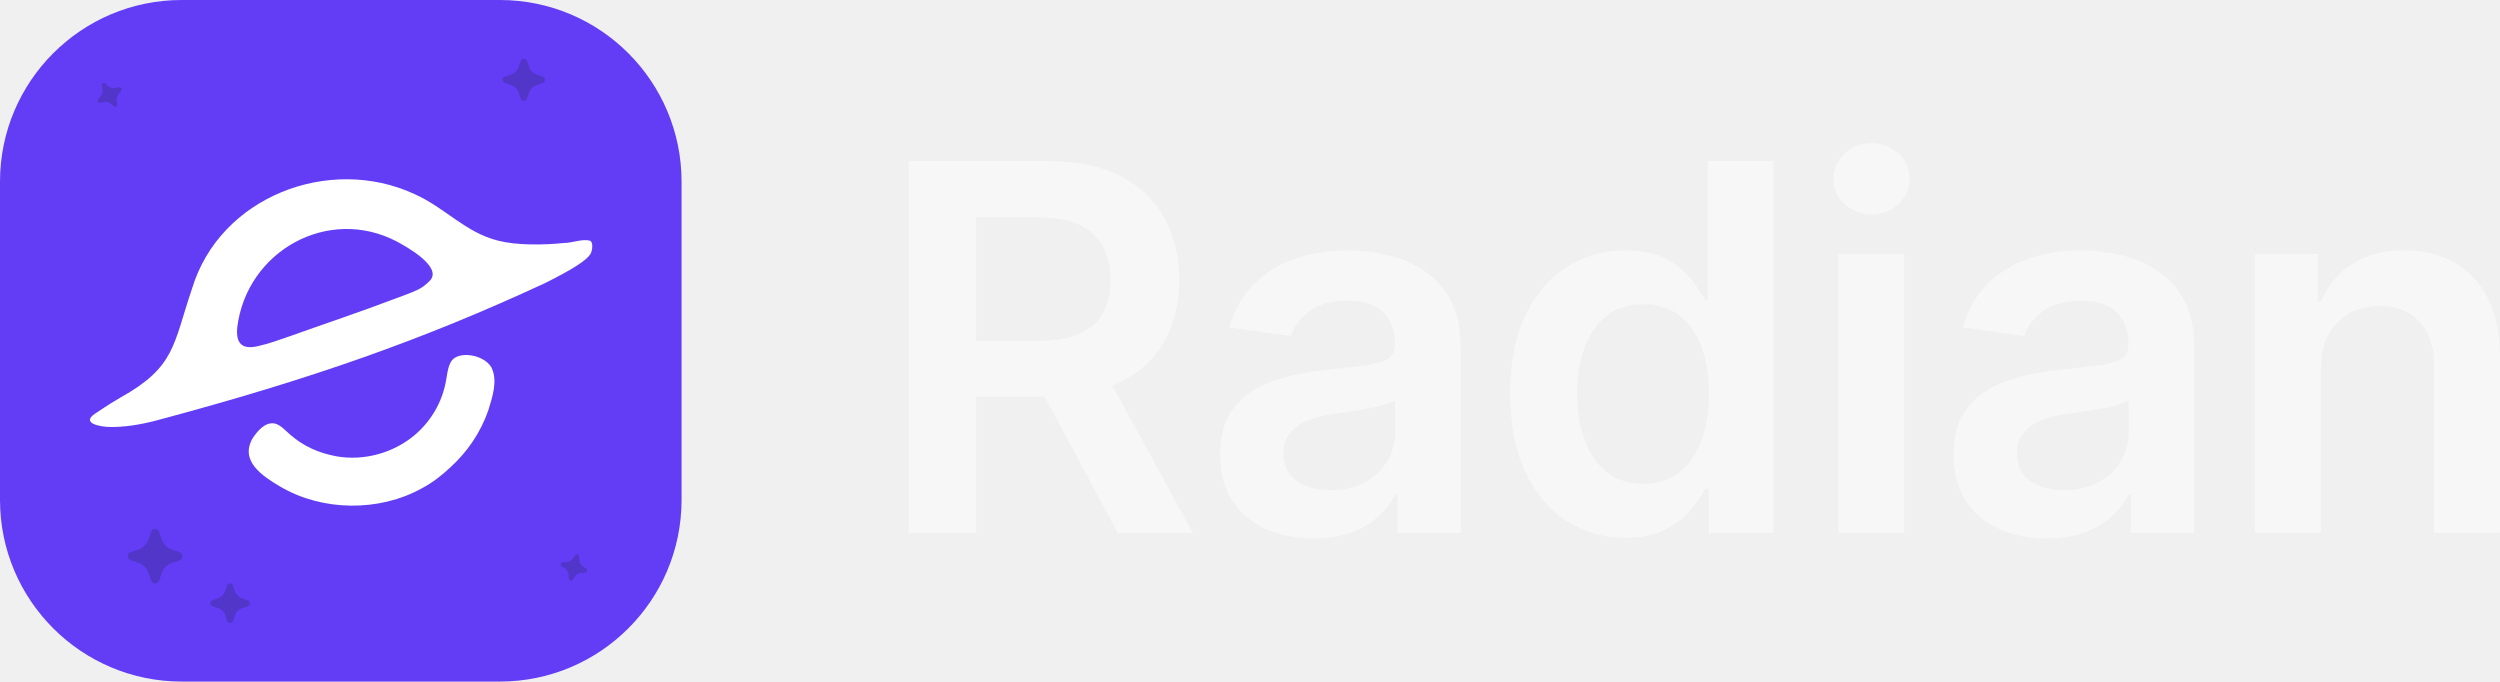
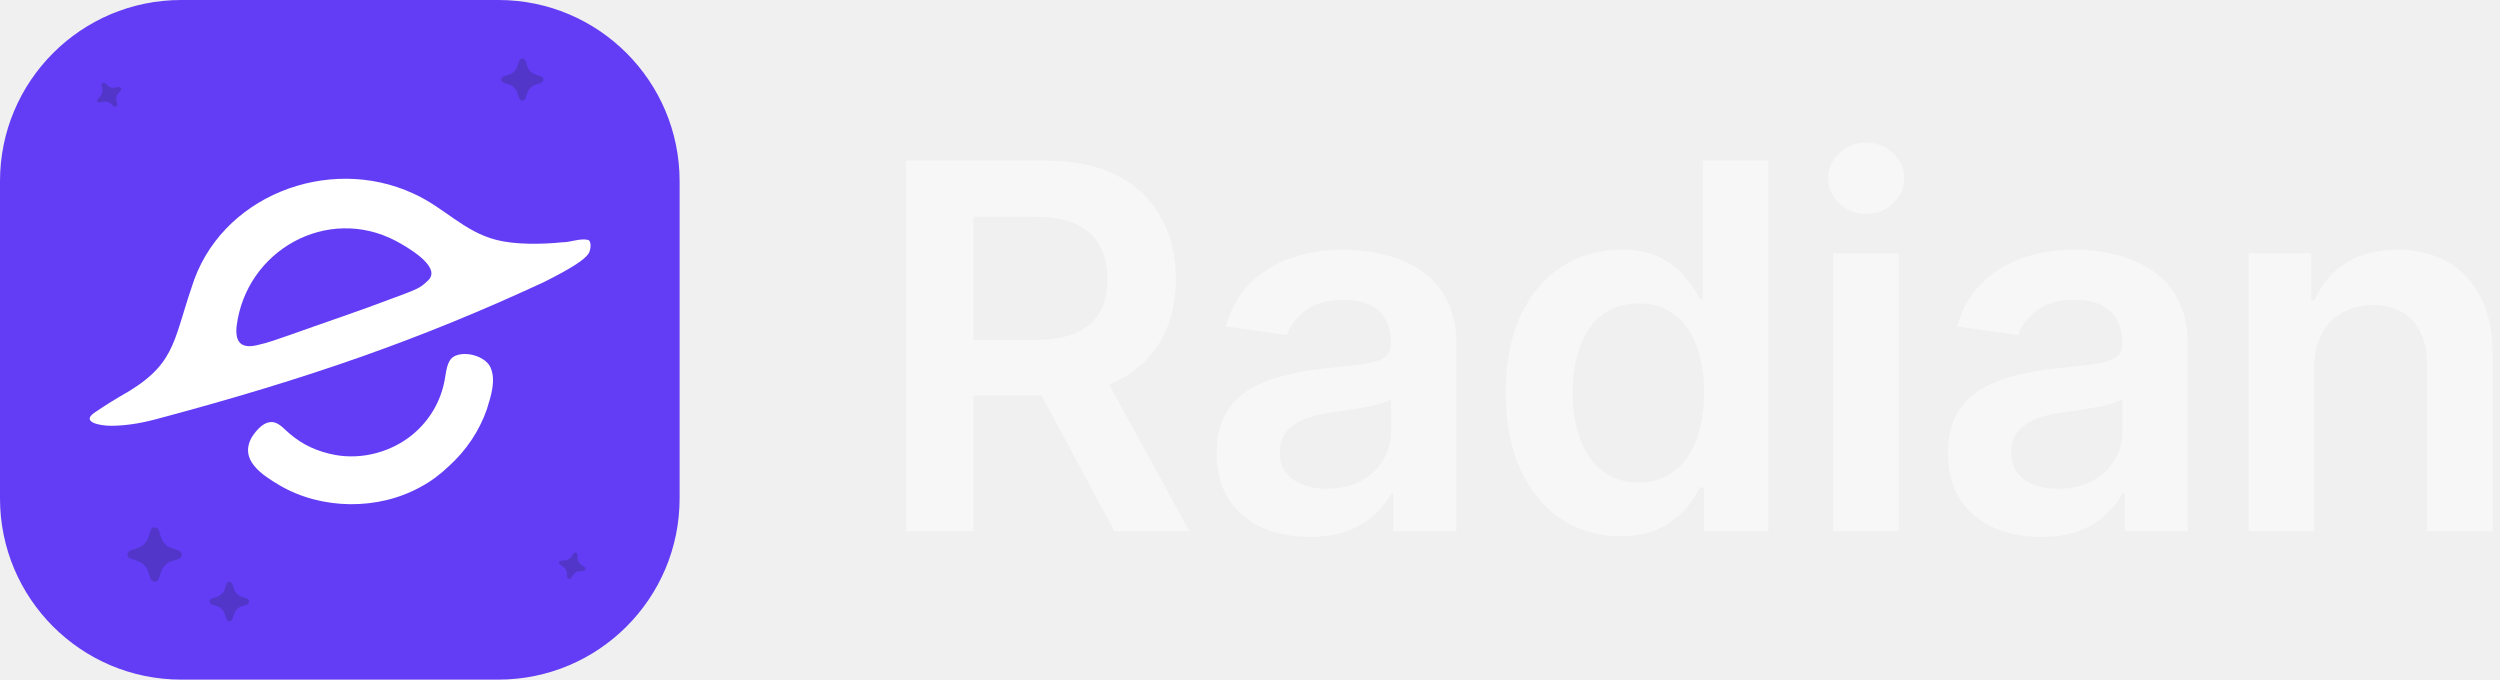
- <svg xmlns="http://www.w3.org/2000/svg" width="1834" height="500" viewBox="0 0 1834 500" fill="none">
-   <path d="M366.667 0H133.333C59.695 0 0 59.695 0 133.333V366.667C0 440.305 59.695 500 133.333 500H366.667C440.305 500 500 440.305 500 366.667V133.333C500 59.695 440.305 0 366.667 0Z" fill="url(#paint0_linear_15015_2800)" />
-   <path d="M360.65 269.85C365.233 279.416 361.2 291.333 358.233 301C352.6 317.2 342.95 331.45 330.3 342.916C324.033 348.833 317.333 354.016 309.65 358.116C278.3 375.616 236.583 375.183 205.65 357.016C192.883 349.433 175.533 338.383 185.383 321.433C189.05 315.966 194.317 309.783 200.95 310.583C205.567 311.216 209.5 316.083 213.2 319.133C222.783 327.366 233.517 332.25 246.8 334.75C266.85 338.316 288.333 332.383 303.917 319.416C316.217 309.05 324.483 295 327.267 278.95C328.267 273.433 328.867 265.6 333.517 262.55C341.2 257.733 356.233 261.583 360.583 269.716L360.633 269.816L360.65 269.85Z" fill="white" />
-   <path d="M432.467 176.466C435.45 177.133 434.683 183.9 433.067 186.483C430.233 190.966 420.6 197.3 400.05 207.583C310.183 249.3 228.017 278.2 115.033 308.366C100.433 312.266 89.583 313.25 81.5 313.25C73.417 313.25 59.233 310.5 69.7 303.466C80.167 296.433 84.9 293.666 88.233 291.716C128.817 269.133 126.883 252.95 140.933 211.566C161.35 144.366 241.45 113.416 304.033 142.35C326.767 152.5 341.15 170.483 365.567 176.6C379.35 180.083 399.117 179.783 413.583 178.266C419.333 178.333 426.75 175.183 432.45 176.466H432.467ZM212.217 246.8C237.217 237.85 266.7 227.966 287.583 219.933C294.033 217.433 300.05 215.566 306.717 212.433C309.65 211.033 312.417 208.9 315.417 205.866C324.75 195.833 298.65 181.216 291.15 177.2C240.65 150.733 181.05 184.25 174.083 239.933C172.85 251.666 177.3 256.583 188.833 254.016C196.833 252.3 205.033 249.283 212.067 246.833L212.2 246.783L212.217 246.8Z" fill="white" />
-   <path d="M133.75 408.183C133.75 408.833 133.55 409.467 133.167 410C132.783 410.533 132.233 410.933 131.617 411.15L126.1 412.967C124.367 413.55 122.8 414.517 121.5 415.817C120.217 417.117 119.233 418.683 118.667 420.417L116.75 425.9C116.533 426.517 116.133 427.05 115.6 427.417C115.2 427.7 114.733 427.9 114.25 427.967C113.767 428.033 113.267 428 112.8 427.85C112.333 427.7 111.917 427.433 111.567 427.083C111.217 426.733 110.967 426.3 110.817 425.833L108.967 420.317C108.367 418.583 107.367 417.017 106.033 415.75C104.75 414.433 103.167 413.417 101.417 412.817L95.9 410.967C95.283 410.767 94.733 410.383 94.35 409.85C93.967 409.317 93.767 408.667 93.767 408.017C93.767 407.367 93.967 406.717 94.35 406.183C94.733 405.633 95.3 405.233 95.933 405.033L101.417 403.183C103.183 402.583 104.783 401.583 106.083 400.25C107.4 398.95 108.417 397.367 109.017 395.617L110.833 390.183C111 389.567 111.383 389.017 111.883 388.633C112.4 388.217 113.033 388 113.7 387.983C114.35 387.983 115 388.15 115.55 388.517C116.1 388.867 116.533 389.4 116.75 390.017L118.6 395.617C119.2 397.367 120.217 398.95 121.533 400.25C122.833 401.583 124.417 402.583 126.167 403.183L131.65 405.117C132.267 405.317 132.8 405.7 133.183 406.233C133.567 406.8 133.75 407.483 133.717 408.167L133.75 408.183Z" fill="#18191B" fill-opacity="0.2" />
-   <path d="M183.25 442.633C183.25 443.1 183.1 443.567 182.817 443.95C182.533 444.333 182.133 444.633 181.683 444.783L177.683 446.1C176.433 446.517 175.283 447.233 174.35 448.167C173.417 449.1 172.717 450.25 172.3 451.5L170.917 455.483C170.75 455.933 170.467 456.317 170.083 456.583C169.8 456.783 169.45 456.933 169.1 456.983C168.75 457.033 168.383 457 168.05 456.9C167.717 456.783 167.4 456.6 167.15 456.35C166.9 456.1 166.717 455.783 166.6 455.45L165.267 451.45C164.833 450.183 164.1 449.05 163.133 448.133C162.2 447.167 161.05 446.45 159.783 446L155.783 444.667C155.333 444.533 154.933 444.233 154.65 443.867C154.367 443.483 154.233 443.017 154.233 442.533C154.233 442.05 154.383 441.6 154.65 441.2C154.933 440.8 155.333 440.517 155.8 440.367L159.783 439.033C161.067 438.6 162.217 437.883 163.167 436.9C164.133 435.967 164.85 434.817 165.3 433.55L166.617 429.617C166.733 429.167 167.017 428.767 167.383 428.483C167.767 428.183 168.217 428.017 168.7 428.017C169.183 428.017 169.65 428.133 170.05 428.4C170.45 428.65 170.767 429.033 170.917 429.483L172.267 433.55C172.7 434.817 173.433 435.967 174.4 436.9C175.333 437.867 176.483 438.6 177.767 439.033L181.75 440.433C182.2 440.567 182.583 440.85 182.85 441.233C183.133 441.65 183.267 442.133 183.233 442.633H183.25Z" fill="#18191B" fill-opacity="0.2" />
-   <path d="M399.75 58.633C399.75 59.133 399.583 59.633 399.3 60.05C399 60.466 398.583 60.766 398.1 60.933L393.817 62.35C392.467 62.8 391.25 63.55 390.25 64.55C389.25 65.55 388.5 66.766 388.05 68.116L386.567 72.366C386.4 72.833 386.083 73.25 385.683 73.55C385.367 73.766 385.017 73.916 384.633 73.983C384.25 74.033 383.867 74.016 383.517 73.883C383.15 73.766 382.833 73.566 382.55 73.283C382.283 73.016 382.083 72.683 381.967 72.316L380.533 68.05C380.067 66.7 379.283 65.483 378.25 64.5C377.25 63.483 376.033 62.7 374.683 62.233L370.4 60.8C369.917 60.65 369.5 60.35 369.2 59.933C368.9 59.516 368.75 59.016 368.75 58.516C368.75 58.016 368.917 57.516 369.2 57.1C369.5 56.683 369.933 56.366 370.433 56.216L374.683 54.783C376.05 54.316 377.3 53.55 378.3 52.516C379.317 51.516 380.1 50.283 380.567 48.933L381.983 44.733C382.117 44.25 382.4 43.833 382.8 43.533C383.2 43.216 383.7 43.033 384.217 43.033C384.733 43.033 385.233 43.166 385.65 43.45C386.083 43.716 386.417 44.133 386.583 44.616L388.017 48.95C388.483 50.3 389.267 51.533 390.3 52.533C391.3 53.566 392.533 54.35 393.9 54.8L398.15 56.3C398.633 56.45 399.05 56.75 399.333 57.166C399.633 57.616 399.767 58.133 399.75 58.666V58.633Z" fill="#18191B" fill-opacity="0.2" />
-   <path d="M430.633 418.917C430.55 419.234 430.367 419.517 430.117 419.717C429.867 419.917 429.55 420.05 429.217 420.067L426.317 420.234C425.4 420.284 424.517 420.55 423.733 421.017C422.95 421.467 422.267 422.1 421.767 422.867L420.133 425.267C419.95 425.534 419.683 425.734 419.383 425.85C419.15 425.934 418.9 425.967 418.667 425.934C418.417 425.9 418.183 425.817 417.983 425.684C417.783 425.55 417.6 425.367 417.483 425.15C417.367 424.934 417.3 424.7 417.283 424.45L417.1 421.55C417.033 420.634 416.75 419.75 416.267 418.967C415.817 418.167 415.183 417.484 414.417 416.95L411.983 415.35C411.717 415.167 411.5 414.917 411.383 414.617C411.267 414.317 411.25 413.967 411.333 413.65C411.417 413.334 411.6 413.05 411.85 412.834C412.117 412.617 412.433 412.5 412.767 412.484L415.65 412.3C416.583 412.25 417.483 411.967 418.283 411.484C419.083 411.034 419.783 410.4 420.3 409.634L421.883 407.25C422.05 406.967 422.3 406.75 422.6 406.634C422.9 406.5 423.25 406.467 423.567 406.567C423.883 406.65 424.167 406.817 424.383 407.067C424.6 407.317 424.75 407.617 424.767 407.95L424.933 410.9C425 411.817 425.283 412.717 425.75 413.517C426.2 414.334 426.833 415.017 427.617 415.534L430.017 417.184C430.283 417.35 430.5 417.617 430.617 417.917C430.733 418.234 430.733 418.6 430.617 418.917H430.633Z" fill="#18191B" fill-opacity="0.2" />
-   <path d="M89.117 64.733C89.283 65.016 89.35 65.35 89.317 65.666C89.283 66 89.15 66.3 88.933 66.55L87 68.716C86.4 69.4 85.95 70.216 85.717 71.1C85.483 71.983 85.45 72.9 85.633 73.8L86.183 76.65C86.25 76.966 86.2 77.3 86.067 77.6C85.967 77.817 85.817 78.016 85.617 78.166C85.417 78.317 85.2 78.433 84.95 78.483C84.717 78.533 84.467 78.533 84.217 78.466C83.983 78.4 83.767 78.283 83.583 78.117L81.4 76.2C80.7 75.6 79.883 75.166 78.983 74.95C78.1 74.7 77.167 74.666 76.25 74.833L73.4 75.416C73.083 75.483 72.75 75.45 72.45 75.317C72.15 75.183 71.9 74.95 71.733 74.666C71.567 74.383 71.5 74.05 71.533 73.733C71.567 73.4 71.7 73.083 71.933 72.85L73.85 70.683C74.467 69.983 74.9 69.15 75.133 68.25C75.383 67.35 75.417 66.416 75.25 65.516L74.683 62.717C74.6 62.4 74.633 62.083 74.75 61.783C74.867 61.483 75.083 61.217 75.383 61.05C75.667 60.883 75.983 60.8 76.317 60.816C76.65 60.816 76.967 60.95 77.217 61.166L79.417 63.133C80.117 63.733 80.95 64.166 81.85 64.4C82.75 64.65 83.683 64.683 84.583 64.516L87.45 63.983C87.767 63.916 88.1 63.95 88.383 64.083C88.7 64.233 88.95 64.483 89.1 64.783L89.117 64.733Z" fill="#18191B" fill-opacity="0.2" />
-   <path d="M1702.54 271.04V390.891H1654.33V186.346H1700.41V221.102H1702.8C1707.51 209.65 1715.01 200.55 1725.31 193.803C1735.7 187.056 1748.52 183.682 1763.79 183.682C1777.91 183.682 1790.21 186.701 1800.68 192.738C1811.25 198.775 1819.41 207.519 1825.18 218.972C1831.04 230.424 1833.93 244.318 1833.84 260.653V390.891H1785.63V268.111C1785.63 254.439 1782.08 243.741 1774.98 236.017C1767.97 228.294 1758.25 224.432 1745.82 224.432C1737.38 224.432 1729.88 226.296 1723.31 230.025C1716.83 233.665 1711.73 238.947 1708 245.872C1704.36 252.796 1702.54 261.186 1702.54 271.04Z" fill="#F7F7F8" />
-   <path d="M1501.61 395.019C1488.65 395.019 1476.97 392.711 1466.59 388.095C1456.29 383.389 1448.12 376.465 1442.08 367.321C1436.13 358.176 1433.16 346.901 1433.16 333.496C1433.16 321.955 1435.29 312.411 1439.55 304.865C1443.81 297.319 1449.63 291.282 1457 286.754C1464.37 282.226 1472.67 278.808 1481.9 276.5C1491.22 274.103 1500.85 272.372 1510.8 271.307C1522.78 270.064 1532.5 268.954 1539.96 267.977C1547.42 266.912 1552.83 265.314 1556.21 263.183C1559.67 260.964 1561.4 257.546 1561.4 252.93V252.131C1561.4 242.099 1558.43 234.33 1552.48 228.826C1546.53 223.322 1537.96 220.57 1526.78 220.57C1514.97 220.57 1505.6 223.144 1498.68 228.294C1491.84 233.443 1487.23 239.524 1484.83 246.537L1439.82 240.145C1443.37 227.716 1449.23 217.329 1457.4 208.984C1465.56 200.55 1475.55 194.247 1487.36 190.074C1499.17 185.813 1512.22 183.682 1526.51 183.682C1536.37 183.682 1546.18 184.836 1555.94 187.145C1565.71 189.453 1574.63 193.27 1582.71 198.597C1590.79 203.835 1597.27 210.982 1602.15 220.037C1607.12 229.093 1609.61 240.412 1609.61 253.995V390.891H1563.27V362.793H1561.67C1558.74 368.475 1554.61 373.801 1549.28 378.773C1544.04 383.656 1537.43 387.606 1529.44 390.625C1521.54 393.555 1512.26 395.019 1501.61 395.019ZM1514.13 359.597C1523.8 359.597 1532.19 357.688 1539.3 353.871C1546.4 349.964 1551.86 344.815 1555.67 338.423C1559.58 332.031 1561.53 325.062 1561.53 317.516V293.412C1560.02 294.655 1557.45 295.809 1553.81 296.875C1550.26 297.94 1546.26 298.872 1541.83 299.671C1537.39 300.47 1532.99 301.181 1528.64 301.802C1524.29 302.423 1520.52 302.956 1517.32 303.4C1510.13 304.377 1503.7 305.975 1498.01 308.194C1492.33 310.414 1487.85 313.521 1484.56 317.516C1481.28 321.422 1479.64 326.482 1479.64 332.697C1479.64 341.575 1482.88 348.278 1489.36 352.805C1495.84 357.333 1504.09 359.597 1514.13 359.597Z" fill="#F7F7F8" />
-   <path d="M1348.72 390.891V186.346H1396.93V390.891H1348.72ZM1372.96 157.315C1365.32 157.315 1358.75 154.785 1353.25 149.725C1347.74 144.576 1344.99 138.406 1344.99 131.214C1344.99 123.935 1347.74 117.765 1353.25 112.704C1358.75 107.555 1365.32 104.98 1372.96 104.98C1380.68 104.98 1387.25 107.555 1392.67 112.704C1398.17 117.765 1400.92 123.935 1400.92 131.214C1400.92 138.406 1398.17 144.576 1392.67 149.725C1387.25 154.785 1380.68 157.315 1372.96 157.315Z" fill="#F7F7F8" />
-   <path d="M1192.17 394.487C1176.1 394.487 1161.72 390.359 1149.02 382.102C1136.33 373.846 1126.3 361.861 1118.93 346.147C1111.56 330.433 1107.88 311.346 1107.88 288.885C1107.88 266.158 1111.6 246.982 1119.06 231.357C1126.61 215.643 1136.77 203.791 1149.56 195.801C1162.34 187.722 1176.59 183.683 1192.3 183.683C1204.29 183.683 1214.14 185.724 1221.87 189.808C1229.59 193.803 1235.72 198.642 1240.24 204.324C1244.77 209.917 1248.28 215.199 1250.76 220.17H1252.76V118.164H1301.1V390.891H1253.69V358.665H1250.76C1248.28 363.636 1244.68 368.919 1239.98 374.512C1235.27 380.016 1229.06 384.721 1221.33 388.627C1213.61 392.534 1203.89 394.487 1192.17 394.487ZM1205.62 354.936C1215.83 354.936 1224.53 352.184 1231.72 346.68C1238.91 341.087 1244.37 333.319 1248.1 323.375C1251.83 313.432 1253.69 301.847 1253.69 288.619C1253.69 275.391 1251.83 263.894 1248.1 254.128C1244.46 244.363 1239.05 236.772 1231.85 231.357C1224.75 225.941 1216.01 223.233 1205.62 223.233C1194.88 223.233 1185.91 226.03 1178.72 231.623C1171.53 237.216 1166.11 244.94 1162.47 254.794C1158.83 264.648 1157.01 275.923 1157.01 288.619C1157.01 301.403 1158.83 312.811 1162.47 322.843C1166.2 332.786 1171.66 340.643 1178.85 346.413C1186.13 352.095 1195.06 354.936 1205.62 354.936Z" fill="#F7F7F8" />
-   <path d="M963.542 395.019C950.581 395.019 938.906 392.711 928.519 388.095C918.221 383.389 910.053 376.465 904.016 367.321C898.068 358.176 895.094 346.901 895.094 333.496C895.094 321.955 897.225 312.411 901.486 304.865C905.748 297.319 911.563 291.282 918.931 286.754C926.3 282.226 934.601 278.808 943.834 276.5C953.155 274.103 962.788 272.372 972.731 271.307C984.716 270.064 994.437 268.954 1001.89 267.977C1009.35 266.912 1014.77 265.314 1018.14 263.183C1021.6 260.964 1023.33 257.546 1023.33 252.93V252.131C1023.33 242.099 1020.36 234.33 1014.41 228.826C1008.46 223.322 999.897 220.57 988.711 220.57C976.904 220.57 967.537 223.144 960.613 228.294C953.777 233.443 949.16 239.524 946.763 246.537L901.753 240.145C905.304 227.716 911.163 217.329 919.331 208.984C927.498 200.55 937.486 194.247 949.293 190.074C961.101 185.813 974.151 183.682 988.445 183.682C998.299 183.682 1008.11 184.836 1017.87 187.145C1027.64 189.453 1036.56 193.27 1044.64 198.597C1052.72 203.835 1059.2 210.982 1064.08 220.037C1069.06 229.093 1071.54 240.412 1071.54 253.995V390.891H1025.2V362.793H1023.6C1020.67 368.475 1016.54 373.801 1011.22 378.773C1005.98 383.656 999.364 387.606 991.374 390.625C983.473 393.555 974.196 395.019 963.542 395.019ZM976.06 359.597C985.737 359.597 994.127 357.688 1001.23 353.871C1008.33 349.964 1013.79 344.815 1017.61 338.423C1021.51 332.031 1023.47 325.062 1023.47 317.516V293.412C1021.96 294.655 1019.38 295.809 1015.74 296.875C1012.19 297.94 1008.2 298.872 1003.76 299.671C999.32 300.47 994.926 301.181 990.575 301.802C986.225 302.423 982.452 302.956 979.256 303.4C972.065 304.377 965.629 305.975 959.947 308.194C954.265 310.414 949.782 313.521 946.497 317.516C943.212 321.422 941.57 326.482 941.57 332.697C941.57 341.575 944.81 348.278 951.291 352.805C957.772 357.333 966.028 359.597 976.06 359.597Z" fill="#F7F7F8" />
-   <path d="M666.667 390.891V118.164H768.939C789.891 118.164 807.469 121.804 821.674 129.084C835.967 136.364 846.754 146.573 854.033 159.712C861.402 172.763 865.086 187.988 865.086 205.389C865.086 222.878 861.358 238.059 853.9 250.932C846.532 263.716 835.656 273.615 821.274 280.629C806.892 287.553 789.225 291.016 768.273 291.016H695.431V250H761.615C773.866 250 783.898 248.313 791.711 244.94C799.523 241.477 805.294 236.461 809.023 229.892C812.84 223.233 814.749 215.066 814.749 205.389C814.749 195.712 812.84 187.456 809.023 180.62C805.205 173.695 799.39 168.457 791.578 164.906C783.765 161.266 773.689 159.446 761.349 159.446H716.072V390.891H666.667ZM807.558 267.312L875.074 390.891H819.942L753.625 267.312H807.558Z" fill="#F7F7F8" />
+ <svg xmlns="http://www.w3.org/2000/svg" width="103" height="28" viewBox="0 0 103 28" fill="none">
+   <path d="M20.533 0H7.467C3.343 0 0 3.343 0 7.467V20.533C0 24.657 3.343 28 7.467 28H20.533C24.657 28 28 24.657 28 20.533V7.467C28 3.343 24.657 0 20.533 0Z" fill="url(#paint0_linear_19235_8729)" />
+   <path d="M20.196 15.112C20.453 15.647 20.227 16.315 20.061 16.856C19.746 17.763 19.205 18.561 18.497 19.203C18.146 19.535 17.771 19.825 17.34 20.055C15.585 21.035 13.249 21.01 11.516 19.993C10.802 19.568 9.83 18.95 10.382 18C10.587 17.694 10.882 17.348 11.253 17.393C11.512 17.428 11.732 17.701 11.939 17.872C12.476 18.332 13.077 18.606 13.821 18.746C14.944 18.946 16.147 18.613 17.019 17.887C17.708 17.307 18.171 16.52 18.327 15.621C18.383 15.312 18.416 14.874 18.677 14.703C19.107 14.433 19.949 14.649 20.193 15.104L20.195 15.11L20.196 15.112Z" fill="white" />
+   <path d="M24.218 9.882C24.385 9.919 24.342 10.298 24.252 10.443C24.093 10.694 23.554 11.049 22.403 11.625C17.37 13.961 12.769 15.579 6.442 17.268C5.624 17.487 5.017 17.542 4.564 17.542C4.111 17.542 3.317 17.388 3.903 16.994C4.489 16.6 4.754 16.445 4.941 16.336C7.214 15.071 7.105 14.165 7.892 11.848C9.036 8.085 13.521 6.351 17.026 7.972C18.299 8.54 19.104 9.547 20.472 9.89C21.244 10.085 22.351 10.068 23.161 9.983C23.483 9.987 23.898 9.81 24.217 9.882H24.218ZM11.884 13.821C13.284 13.32 14.935 12.766 16.105 12.316C16.466 12.176 16.803 12.072 17.176 11.896C17.34 11.818 17.495 11.698 17.663 11.528C18.186 10.967 16.724 10.148 16.304 9.923C13.476 8.441 10.139 10.318 9.749 13.436C9.68 14.093 9.929 14.369 10.575 14.225C11.023 14.129 11.482 13.96 11.876 13.823L11.883 13.82L11.884 13.821Z" fill="white" />
+   <path d="M7.49 22.858C7.49 22.895 7.479 22.93 7.457 22.96C7.436 22.99 7.405 23.012 7.371 23.024L7.062 23.126C6.965 23.159 6.877 23.213 6.804 23.286C6.732 23.358 6.677 23.446 6.645 23.543L6.538 23.85C6.526 23.885 6.503 23.915 6.474 23.935C6.451 23.951 6.425 23.962 6.398 23.966C6.371 23.97 6.343 23.968 6.317 23.96C6.291 23.951 6.267 23.936 6.248 23.917C6.228 23.897 6.214 23.873 6.206 23.847L6.102 23.538C6.069 23.441 6.013 23.353 5.938 23.282C5.866 23.208 5.777 23.151 5.679 23.118L5.37 23.014C5.336 23.003 5.305 22.982 5.284 22.952C5.262 22.922 5.251 22.885 5.251 22.849C5.251 22.812 5.262 22.776 5.284 22.746C5.305 22.715 5.337 22.693 5.372 22.682L5.679 22.578C5.778 22.545 5.868 22.489 5.941 22.414C6.014 22.341 6.071 22.253 6.105 22.154L6.207 21.85C6.216 21.816 6.237 21.785 6.265 21.764C6.294 21.74 6.33 21.728 6.367 21.727C6.404 21.727 6.44 21.736 6.471 21.757C6.502 21.776 6.526 21.806 6.538 21.841L6.642 22.154C6.675 22.253 6.732 22.341 6.806 22.414C6.879 22.489 6.967 22.545 7.065 22.578L7.372 22.686C7.407 22.698 7.437 22.719 7.458 22.749C7.48 22.781 7.49 22.819 7.488 22.857L7.49 22.858Z" fill="#18191B" fill-opacity="0.2" />
+   <path d="M10.262 24.788C10.262 24.814 10.254 24.84 10.238 24.861C10.222 24.883 10.2 24.899 10.174 24.908L9.95 24.982C9.88 25.005 9.816 25.045 9.764 25.097C9.711 25.15 9.672 25.214 9.649 25.284L9.571 25.507C9.562 25.532 9.546 25.554 9.525 25.569C9.509 25.58 9.489 25.588 9.47 25.591C9.45 25.594 9.429 25.592 9.411 25.586C9.392 25.58 9.374 25.57 9.36 25.556C9.346 25.542 9.336 25.524 9.33 25.505L9.255 25.281C9.231 25.21 9.19 25.147 9.135 25.096C9.083 25.041 9.019 25.001 8.948 24.976L8.724 24.901C8.699 24.894 8.676 24.877 8.66 24.857C8.645 24.835 8.637 24.809 8.637 24.782C8.637 24.755 8.645 24.73 8.66 24.707C8.676 24.685 8.699 24.669 8.725 24.66L8.948 24.586C9.02 24.562 9.084 24.521 9.137 24.466C9.191 24.414 9.232 24.35 9.257 24.279L9.331 24.058C9.337 24.033 9.353 24.011 9.373 23.995C9.395 23.978 9.42 23.969 9.447 23.969C9.474 23.969 9.5 23.976 9.523 23.99C9.545 24.004 9.563 24.026 9.571 24.051L9.647 24.279C9.671 24.35 9.712 24.414 9.766 24.466C9.819 24.52 9.883 24.562 9.955 24.586L10.178 24.664C10.203 24.672 10.225 24.688 10.24 24.709C10.255 24.732 10.263 24.759 10.261 24.788H10.262Z" fill="#18191B" fill-opacity="0.2" />
+   <path d="M22.386 3.283C22.386 3.311 22.377 3.339 22.361 3.363C22.344 3.386 22.321 3.403 22.294 3.412L22.054 3.492C21.978 3.517 21.91 3.559 21.854 3.615C21.798 3.671 21.756 3.739 21.731 3.815L21.648 4.053C21.638 4.079 21.621 4.102 21.598 4.119C21.581 4.131 21.561 4.139 21.54 4.143C21.518 4.146 21.497 4.145 21.477 4.137C21.456 4.131 21.439 4.12 21.423 4.104C21.408 4.089 21.397 4.07 21.39 4.05L21.31 3.811C21.284 3.735 21.24 3.667 21.182 3.612C21.126 3.555 21.058 3.511 20.982 3.485L20.742 3.405C20.715 3.396 20.692 3.38 20.675 3.356C20.658 3.333 20.65 3.305 20.65 3.277C20.65 3.249 20.659 3.221 20.675 3.198C20.692 3.174 20.716 3.157 20.744 3.148L20.982 3.068C21.059 3.042 21.129 2.999 21.185 2.941C21.242 2.885 21.286 2.816 21.312 2.74L21.391 2.505C21.398 2.478 21.414 2.455 21.437 2.438C21.459 2.42 21.487 2.41 21.516 2.41C21.545 2.41 21.573 2.417 21.596 2.433C21.621 2.448 21.639 2.471 21.649 2.499L21.729 2.741C21.755 2.817 21.799 2.886 21.857 2.942C21.913 3 21.982 3.044 22.058 3.069L22.296 3.153C22.323 3.161 22.347 3.178 22.363 3.201C22.38 3.227 22.387 3.255 22.386 3.285V3.283Z" fill="#18191B" fill-opacity="0.2" />
+   <path d="M24.116 23.459C24.111 23.477 24.101 23.493 24.087 23.504C24.073 23.515 24.055 23.523 24.036 23.524L23.874 23.533C23.822 23.536 23.773 23.551 23.729 23.577C23.685 23.602 23.647 23.638 23.619 23.681L23.527 23.815C23.517 23.83 23.502 23.841 23.485 23.848C23.472 23.852 23.458 23.854 23.445 23.852C23.431 23.85 23.418 23.846 23.407 23.838C23.396 23.831 23.386 23.821 23.379 23.808C23.372 23.796 23.369 23.783 23.368 23.769L23.358 23.607C23.354 23.555 23.338 23.506 23.311 23.462C23.286 23.417 23.25 23.379 23.207 23.349L23.071 23.26C23.056 23.249 23.044 23.235 23.038 23.219C23.031 23.202 23.03 23.182 23.035 23.164C23.039 23.147 23.05 23.131 23.064 23.119C23.078 23.107 23.096 23.1 23.115 23.099L23.276 23.089C23.329 23.086 23.379 23.07 23.424 23.043C23.469 23.018 23.508 22.982 23.537 22.939L23.625 22.806C23.635 22.79 23.649 22.778 23.666 22.771C23.682 22.764 23.702 22.762 23.72 22.768C23.738 22.772 23.753 22.782 23.765 22.796C23.778 22.81 23.786 22.827 23.787 22.845L23.796 23.01C23.8 23.062 23.816 23.112 23.842 23.157C23.867 23.203 23.903 23.241 23.947 23.27L24.081 23.362C24.096 23.372 24.108 23.387 24.114 23.403C24.121 23.421 24.121 23.442 24.114 23.459H24.116Z" fill="#18191B" fill-opacity="0.2" />
+   <path d="M4.991 3.625C5 3.641 5.004 3.66 5.002 3.677C5 3.696 4.992 3.713 4.98 3.727L4.872 3.848C4.838 3.886 4.813 3.932 4.8 3.982C4.787 4.031 4.785 4.082 4.795 4.133L4.826 4.292C4.83 4.31 4.827 4.329 4.82 4.346C4.814 4.358 4.806 4.369 4.795 4.377C4.783 4.386 4.771 4.392 4.757 4.395C4.744 4.398 4.73 4.398 4.716 4.394C4.703 4.39 4.691 4.384 4.681 4.375L4.558 4.267C4.519 4.234 4.473 4.209 4.423 4.197C4.374 4.183 4.321 4.181 4.27 4.191L4.11 4.223C4.093 4.227 4.074 4.225 4.057 4.218C4.04 4.21 4.026 4.197 4.017 4.181C4.008 4.165 4.004 4.147 4.006 4.129C4.008 4.11 4.015 4.093 4.028 4.08L4.136 3.958C4.17 3.919 4.194 3.872 4.207 3.822C4.221 3.772 4.223 3.719 4.214 3.669L4.182 3.512C4.178 3.494 4.179 3.477 4.186 3.46C4.193 3.443 4.205 3.428 4.221 3.419C4.237 3.409 4.255 3.405 4.274 3.406C4.292 3.406 4.31 3.413 4.324 3.425L4.447 3.535C4.487 3.569 4.533 3.593 4.584 3.606C4.634 3.62 4.686 3.622 4.737 3.613L4.897 3.583C4.915 3.579 4.934 3.581 4.949 3.589C4.967 3.597 4.981 3.611 4.99 3.628L4.991 3.625Z" fill="#18191B" fill-opacity="0.2" />
+   <path d="M95.342 15.178V21.89H92.642V10.435H95.223V12.382H95.357C95.621 11.74 96.041 11.231 96.617 10.853C97.199 10.475 97.917 10.286 98.772 10.286C99.563 10.286 100.252 10.455 100.838 10.793C101.43 11.131 101.887 11.621 102.21 12.262C102.538 12.904 102.7 13.682 102.695 14.597V21.89H99.996V15.014C99.996 14.249 99.797 13.649 99.399 13.217C99.006 12.784 98.462 12.568 97.766 12.568C97.293 12.568 96.873 12.673 96.505 12.881C96.142 13.085 95.857 13.381 95.648 13.769C95.444 14.157 95.342 14.626 95.342 15.178Z" fill="#F7F7F8" />
+   <path d="M84.09 22.121C83.364 22.121 82.71 21.992 82.129 21.733C81.552 21.47 81.095 21.082 80.757 20.57C80.424 20.058 80.257 19.427 80.257 18.676C80.257 18.029 80.376 17.495 80.615 17.072C80.854 16.65 81.179 16.312 81.592 16.058C82.004 15.805 82.469 15.613 82.986 15.484C83.508 15.35 84.048 15.253 84.605 15.193C85.276 15.124 85.82 15.061 86.238 15.007C86.656 14.947 86.959 14.858 87.148 14.738C87.341 14.614 87.439 14.423 87.439 14.164V14.119C87.439 13.557 87.272 13.123 86.939 12.814C86.606 12.506 86.126 12.352 85.5 12.352C84.838 12.352 84.314 12.496 83.926 12.784C83.543 13.073 83.285 13.413 83.15 13.806L80.63 13.448C80.829 12.752 81.157 12.171 81.614 11.703C82.072 11.231 82.631 10.878 83.292 10.644C83.953 10.405 84.684 10.286 85.485 10.286C86.037 10.286 86.586 10.351 87.133 10.48C87.68 10.609 88.179 10.823 88.632 11.121C89.084 11.415 89.447 11.815 89.72 12.322C89.999 12.829 90.138 13.463 90.138 14.224V21.89H87.543V20.316H87.453C87.289 20.635 87.058 20.933 86.76 21.211C86.466 21.485 86.096 21.706 85.649 21.875C85.206 22.039 84.687 22.121 84.09 22.121ZM84.791 20.137C85.333 20.137 85.803 20.03 86.201 19.817C86.598 19.598 86.904 19.31 87.118 18.952C87.337 18.594 87.446 18.203 87.446 17.781V16.431C87.361 16.501 87.217 16.565 87.013 16.625C86.814 16.685 86.591 16.737 86.342 16.782C86.094 16.826 85.848 16.866 85.604 16.901C85.36 16.936 85.149 16.966 84.97 16.99C84.567 17.045 84.207 17.135 83.889 17.259C83.571 17.383 83.32 17.557 83.136 17.781C82.952 18 82.86 18.283 82.86 18.631C82.86 19.128 83.041 19.504 83.404 19.757C83.767 20.011 84.229 20.137 84.791 20.137Z" fill="#F7F7F8" />
+   <path d="M75.528 21.89V10.435H78.228V21.89H75.528ZM76.886 8.81C76.458 8.81 76.09 8.668 75.782 8.385C75.474 8.096 75.32 7.751 75.32 7.348C75.32 6.94 75.474 6.595 75.782 6.311C76.09 6.023 76.458 5.879 76.886 5.879C77.318 5.879 77.686 6.023 77.989 6.311C78.297 6.595 78.452 6.94 78.452 7.348C78.452 7.751 78.297 8.096 77.989 8.385C77.686 8.668 77.318 8.81 76.886 8.81Z" fill="#F7F7F8" />
+   <path d="M66.761 22.091C65.862 22.091 65.056 21.86 64.345 21.398C63.634 20.935 63.073 20.264 62.66 19.384C62.247 18.504 62.041 17.435 62.041 16.178C62.041 14.905 62.25 13.831 62.667 12.956C63.09 12.076 63.659 11.412 64.375 10.965C65.091 10.512 65.889 10.286 66.769 10.286C67.44 10.286 67.992 10.401 68.424 10.629C68.857 10.853 69.2 11.124 69.454 11.442C69.707 11.755 69.904 12.051 70.043 12.329H70.155V6.617H72.862V21.89H70.207V20.085H70.043C69.904 20.364 69.702 20.659 69.439 20.973C69.175 21.281 68.827 21.544 68.395 21.763C67.962 21.982 67.418 22.091 66.761 22.091ZM67.515 19.876C68.087 19.876 68.574 19.722 68.976 19.414C69.379 19.101 69.685 18.666 69.894 18.109C70.102 17.552 70.207 16.903 70.207 16.163C70.207 15.422 70.102 14.778 69.894 14.231C69.69 13.684 69.386 13.259 68.984 12.956C68.586 12.653 68.096 12.501 67.515 12.501C66.913 12.501 66.411 12.658 66.008 12.971C65.606 13.284 65.302 13.717 65.099 14.268C64.895 14.82 64.793 15.452 64.793 16.163C64.793 16.879 64.895 17.517 65.099 18.079C65.307 18.636 65.613 19.076 66.016 19.399C66.424 19.717 66.923 19.876 67.515 19.876Z" fill="#F7F7F8" />
+   <path d="M53.958 22.121C53.233 22.121 52.579 21.992 51.997 21.733C51.42 21.47 50.963 21.082 50.625 20.57C50.292 20.058 50.125 19.427 50.125 18.676C50.125 18.029 50.245 17.495 50.483 17.072C50.722 16.65 51.047 16.312 51.46 16.058C51.873 15.805 52.338 15.613 52.855 15.484C53.377 15.35 53.916 15.253 54.473 15.193C55.144 15.124 55.688 15.061 56.106 15.007C56.524 14.947 56.827 14.858 57.016 14.738C57.21 14.614 57.307 14.423 57.307 14.164V14.119C57.307 13.557 57.14 13.123 56.807 12.814C56.474 12.506 55.994 12.352 55.368 12.352C54.707 12.352 54.182 12.496 53.794 12.784C53.411 13.073 53.153 13.413 53.019 13.806L50.498 13.448C50.697 12.752 51.025 12.171 51.483 11.703C51.94 11.231 52.499 10.878 53.16 10.644C53.822 10.405 54.553 10.286 55.353 10.286C55.905 10.286 56.454 10.351 57.001 10.48C57.548 10.609 58.047 10.823 58.5 11.121C58.952 11.415 59.315 11.815 59.589 12.322C59.867 12.829 60.006 13.463 60.006 14.224V21.89H57.411V20.316H57.322C57.158 20.635 56.926 20.933 56.628 21.211C56.335 21.485 55.964 21.706 55.517 21.875C55.075 22.039 54.555 22.121 53.958 22.121ZM54.659 20.137C55.201 20.137 55.671 20.03 56.069 19.817C56.467 19.598 56.772 19.31 56.986 18.952C57.205 18.594 57.314 18.203 57.314 17.781V16.431C57.23 16.501 57.086 16.565 56.882 16.625C56.683 16.685 56.459 16.737 56.211 16.782C55.962 16.826 55.716 16.866 55.472 16.901C55.229 16.936 55.017 16.966 54.838 16.99C54.436 17.045 54.075 17.135 53.757 17.259C53.439 17.383 53.188 17.557 53.004 17.781C52.82 18 52.728 18.283 52.728 18.631C52.728 19.128 52.909 19.504 53.272 19.757C53.635 20.011 54.098 20.137 54.659 20.137Z" fill="#F7F7F8" />
+   <path d="M37.333 21.89V6.617H43.061C44.234 6.617 45.218 6.821 46.014 7.229C46.814 7.636 47.418 8.208 47.826 8.944C48.239 9.675 48.445 10.527 48.445 11.502C48.445 12.481 48.236 13.331 47.818 14.052C47.406 14.768 46.797 15.322 45.991 15.715C45.186 16.103 44.197 16.297 43.023 16.297H38.944V14H42.651C43.337 14 43.898 13.905 44.336 13.717C44.773 13.523 45.096 13.242 45.305 12.874C45.519 12.501 45.626 12.044 45.626 11.502C45.626 10.96 45.519 10.498 45.305 10.115C45.092 9.727 44.766 9.434 44.328 9.235C43.891 9.031 43.327 8.929 42.636 8.929H40.1V21.89H37.333ZM45.223 14.97L49.004 21.89H45.917L42.203 14.97H45.223Z" fill="#F7F7F8" />
  <defs>
-     <linearGradient id="paint0_linear_15015_2800" x1="250" y1="0" x2="250" y2="500" gradientUnits="userSpaceOnUse">
+     <linearGradient id="paint0_linear_19235_8729" x1="14" y1="0" x2="14" y2="28" gradientUnits="userSpaceOnUse">
      <stop stop-color="#623DF5" />
      <stop offset="1" stop-color="#623DF5" />
    </linearGradient>
  </defs>
</svg>
